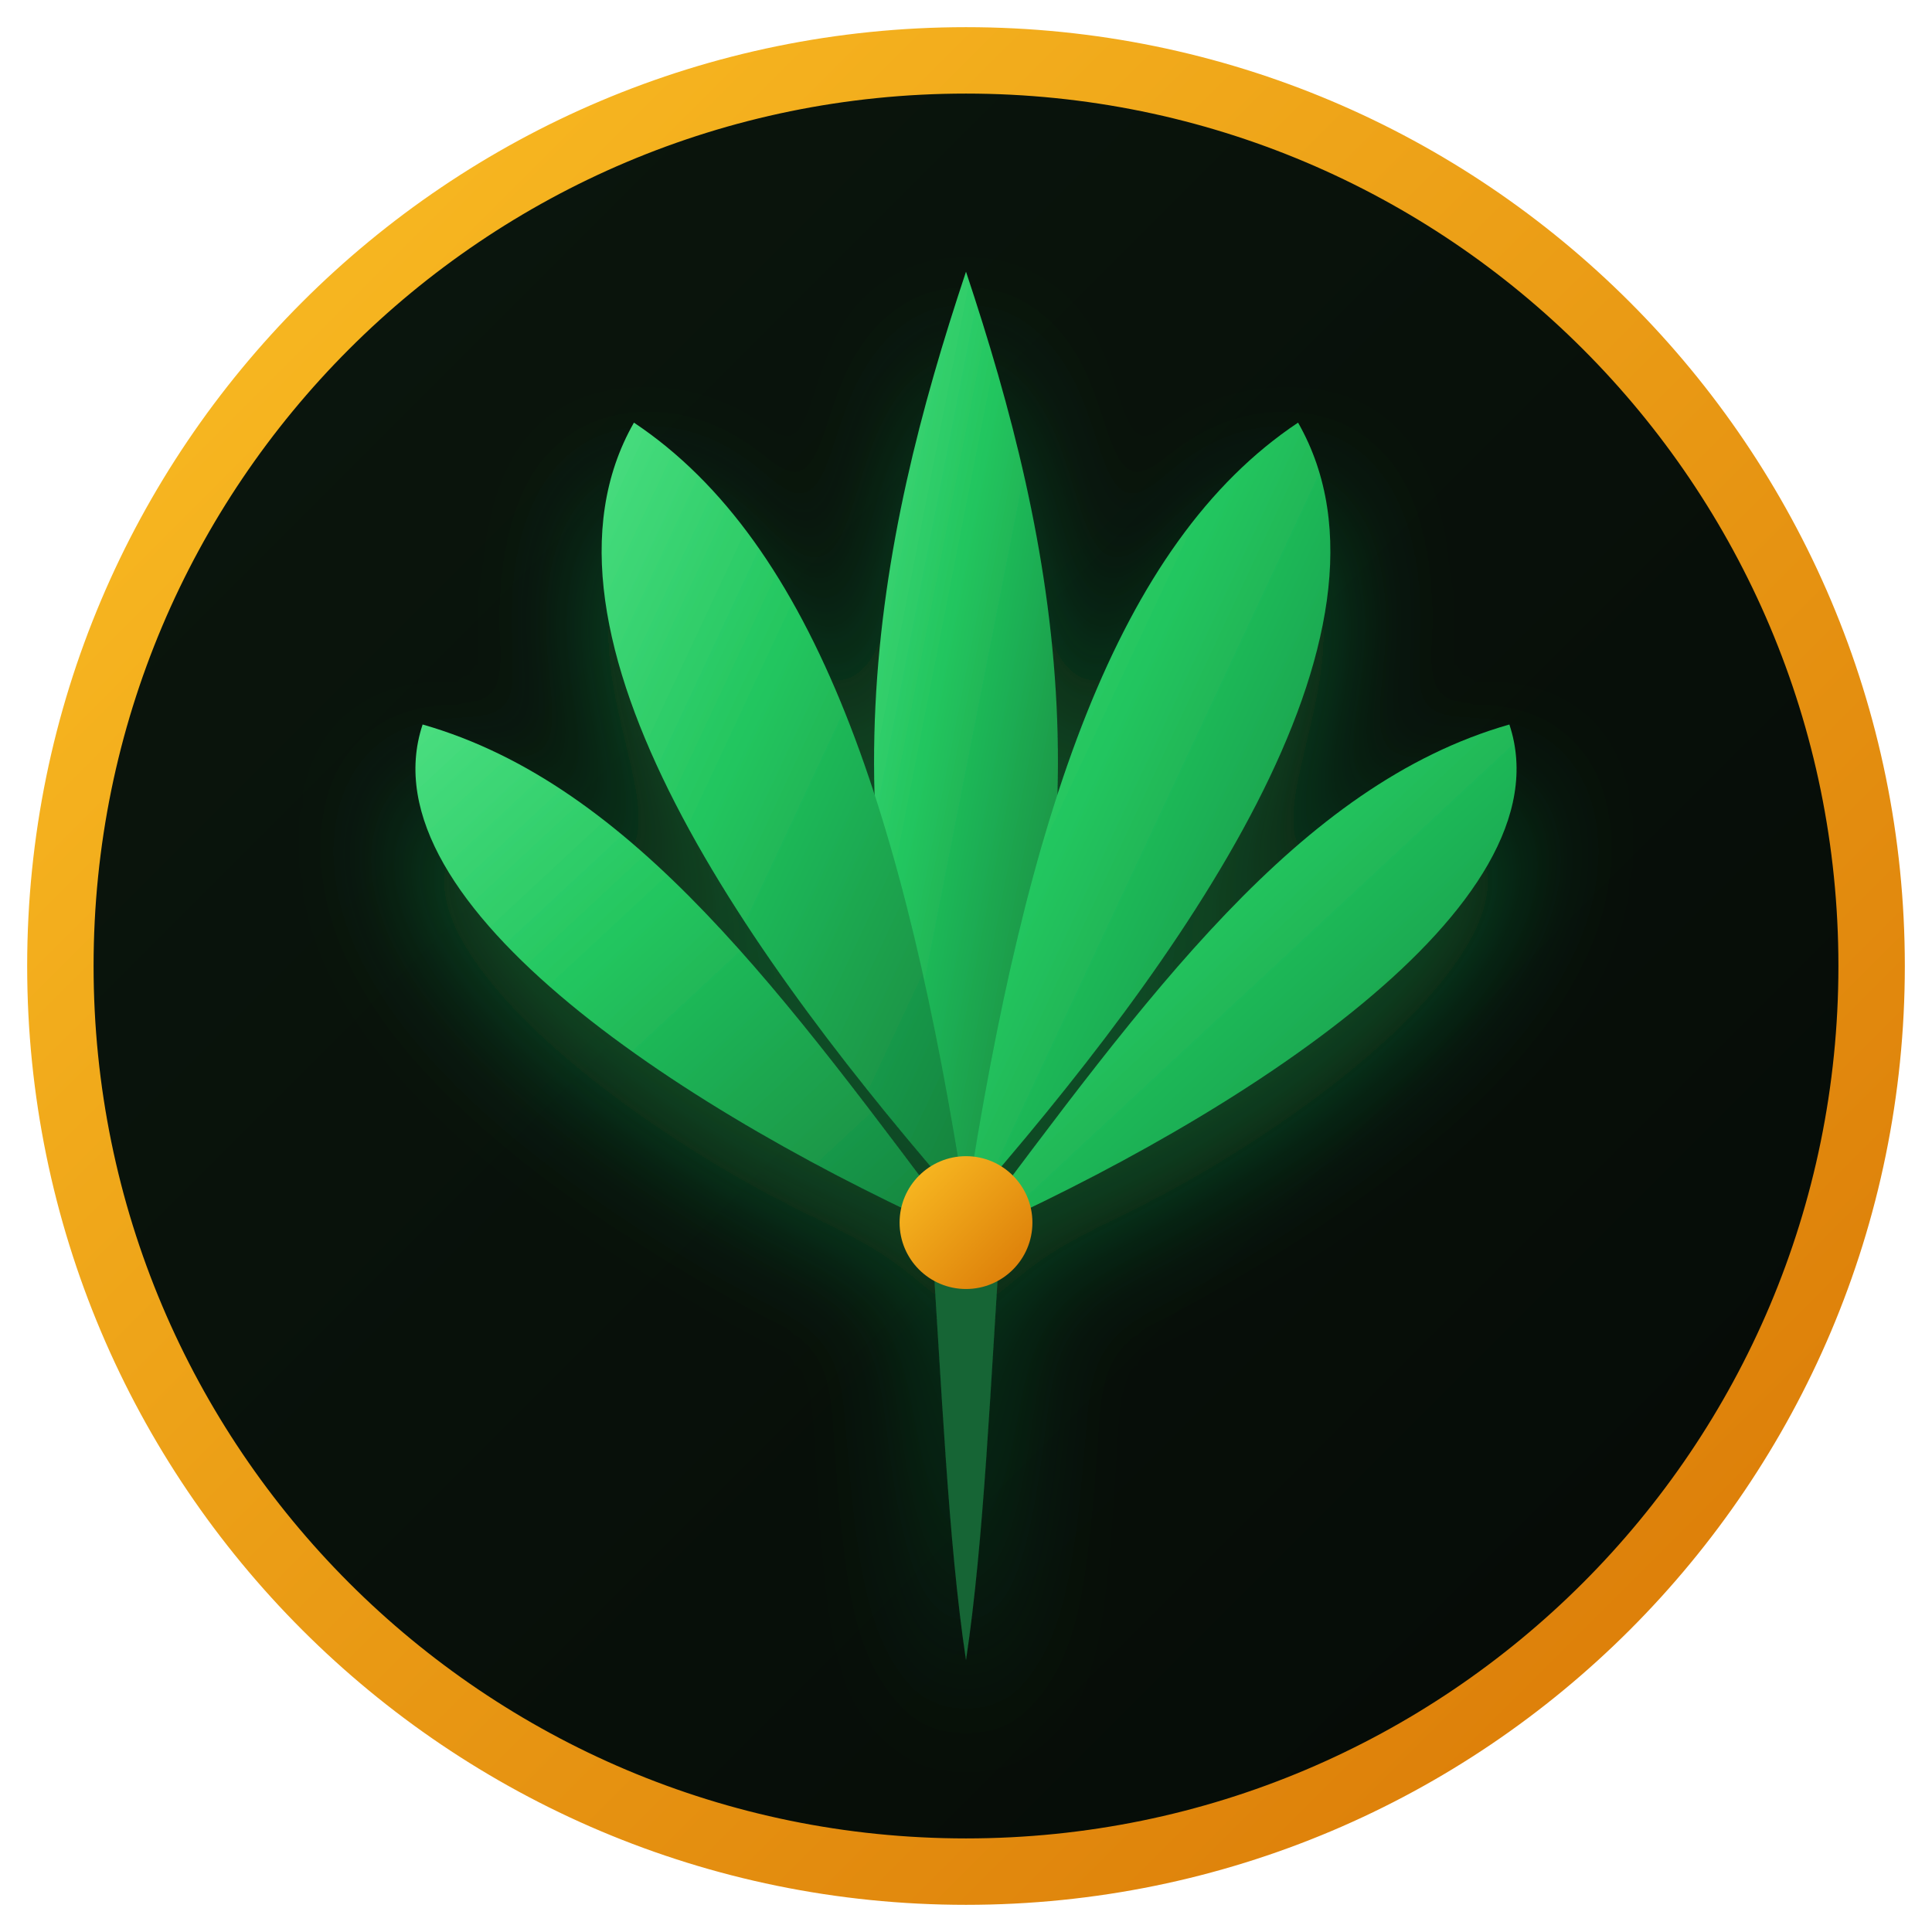
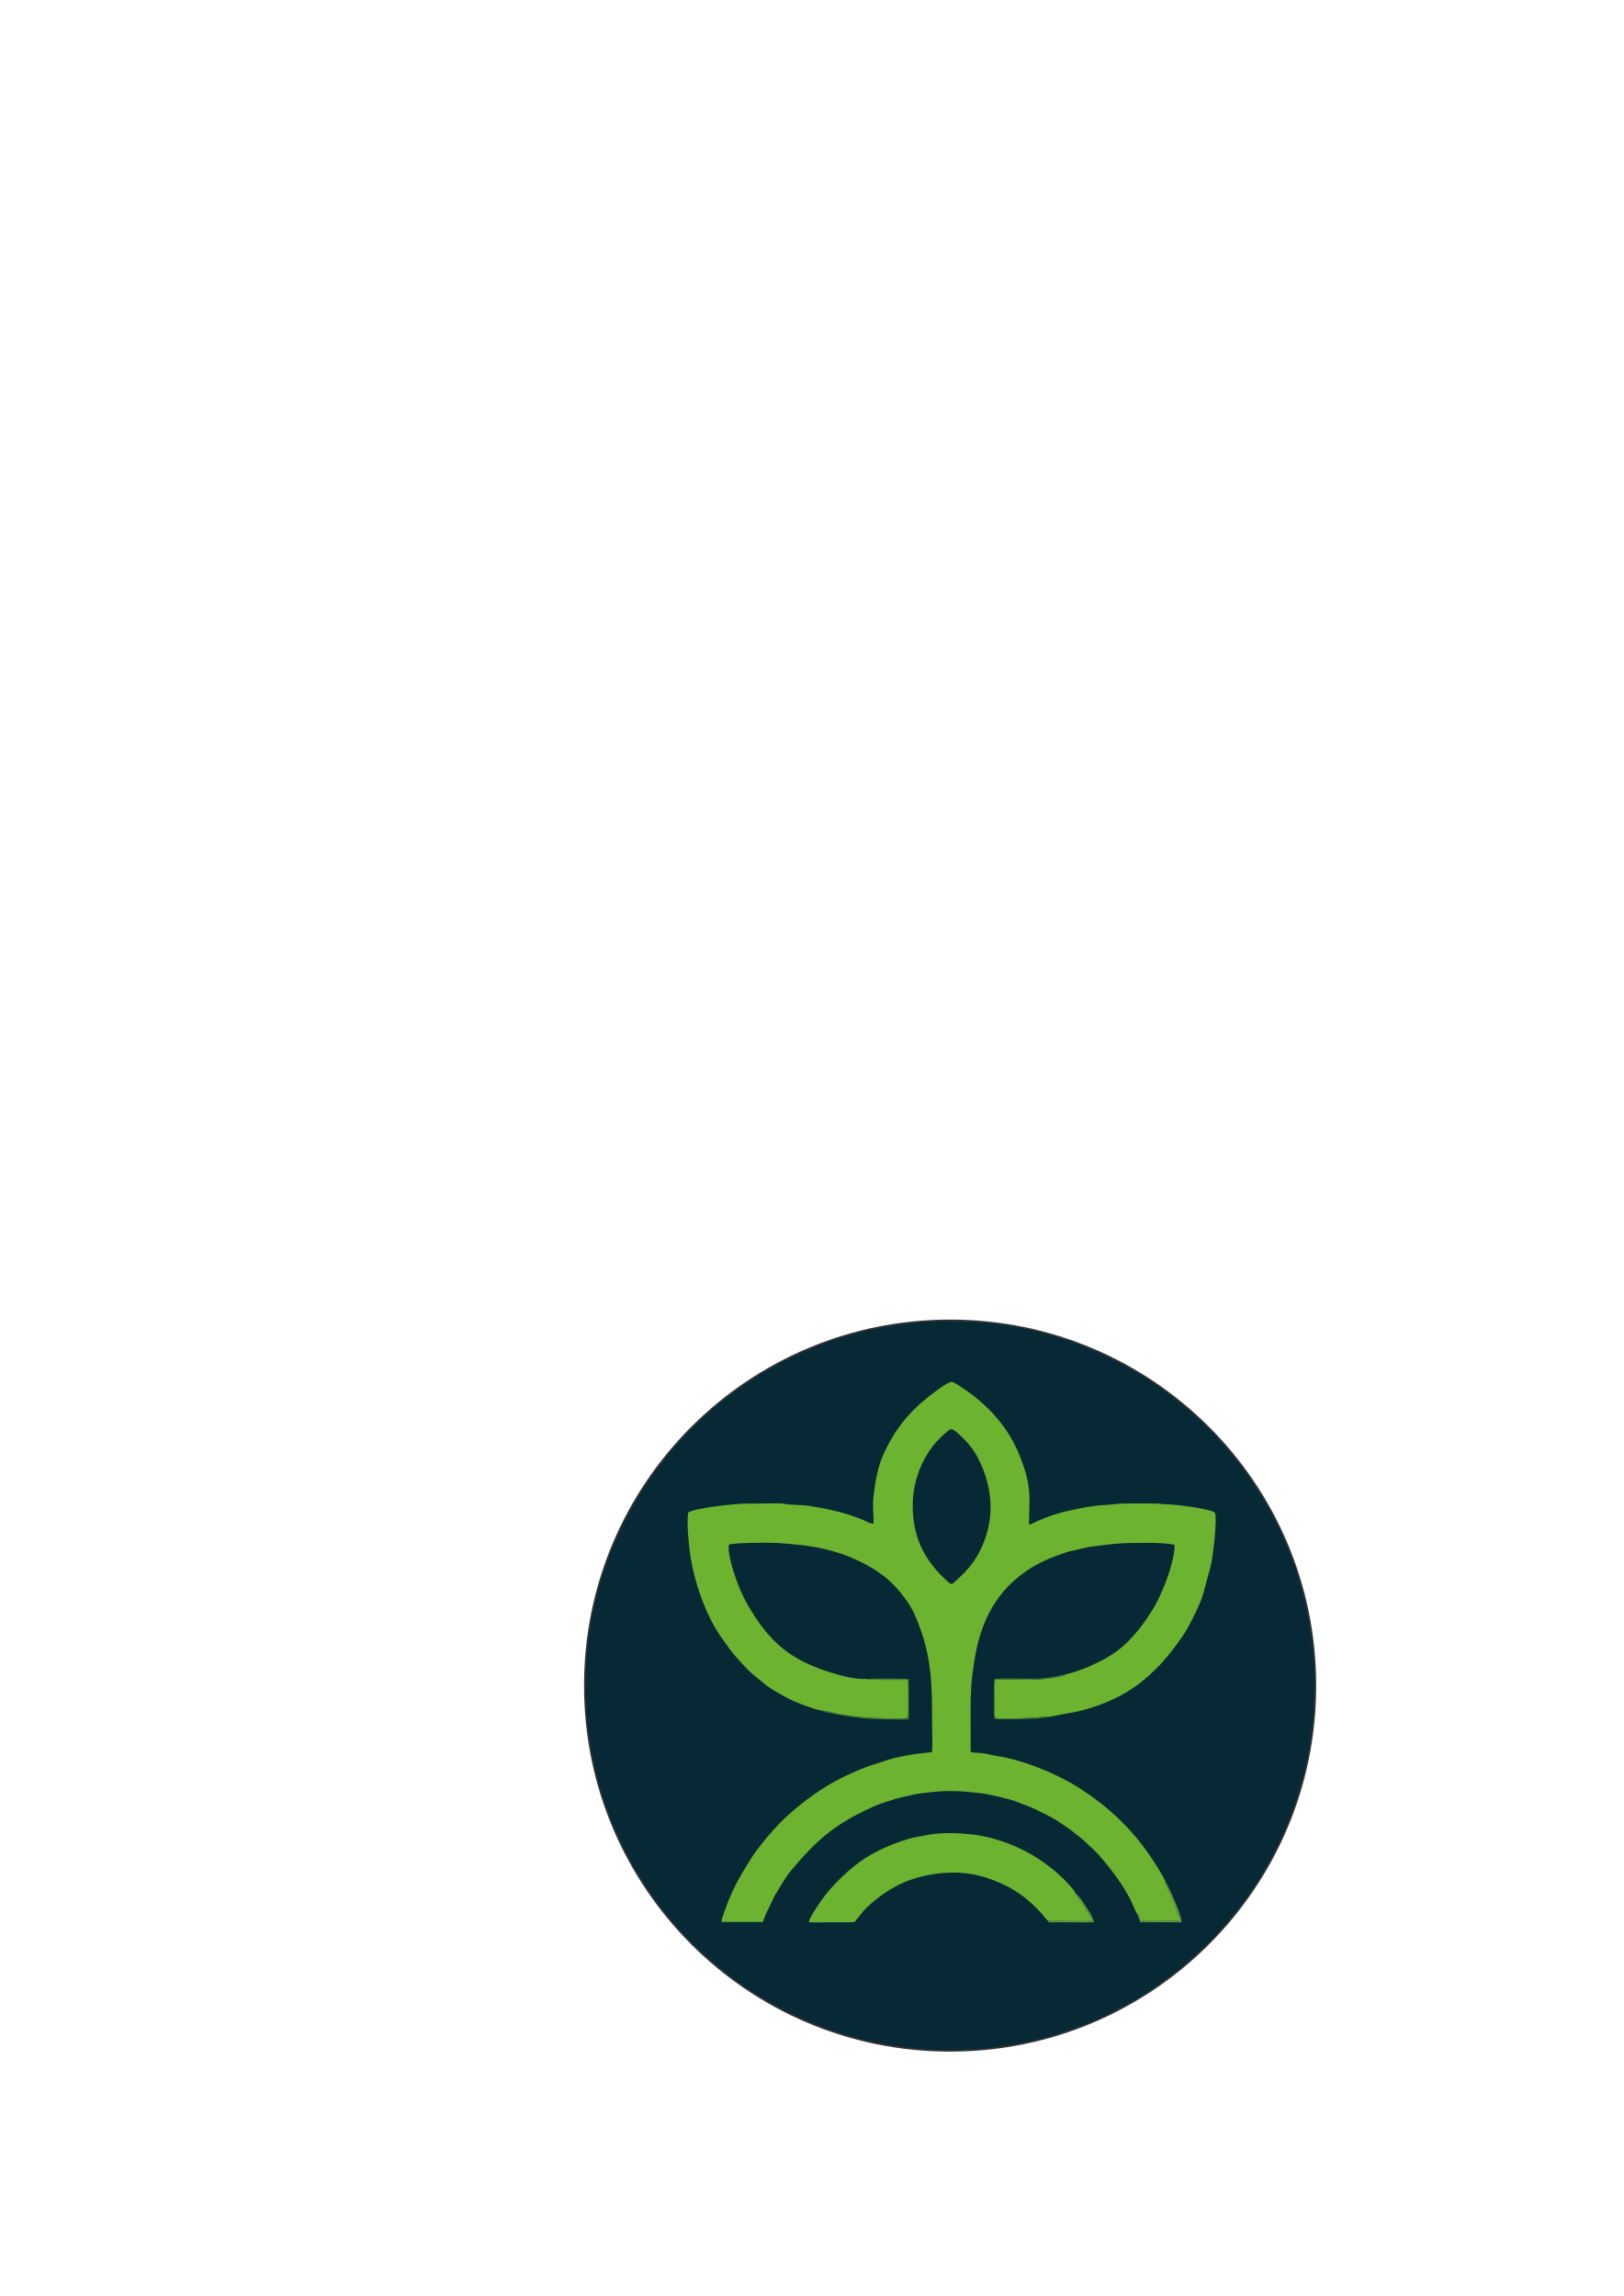
- <svg xmlns="http://www.w3.org/2000/svg" viewBox="0 0 64 64" width="64" height="64">
+ <svg xmlns="http://www.w3.org/2000/svg" xml:space="preserve" width="210mm" height="297mm" version="1.1" style="shape-rendering:geometricPrecision; text-rendering:geometricPrecision; image-rendering:optimizeQuality; fill-rule:evenodd; clip-rule:evenodd" viewBox="0 0 21000 29700">
  <defs>
-     <linearGradient id="bgGrad" x1="0%" y1="0%" x2="100%" y2="100%">
-       <stop offset="0%" stop-color="#0b170e" />
-       <stop offset="100%" stop-color="#050a06" />
-     </linearGradient>
-     <linearGradient id="leafGrad" x1="0%" y1="0%" x2="100%" y2="100%">
-       <stop offset="0%" stop-color="#4ade80" />
-       <stop offset="40%" stop-color="#22c55e" />
-       <stop offset="100%" stop-color="#15803d" />
-     </linearGradient>
-     <linearGradient id="goldGrad" x1="0%" y1="0%" x2="100%" y2="100%">
-       <stop offset="0%" stop-color="#fbbf24" />
-       <stop offset="100%" stop-color="#d97706" />
-     </linearGradient>
-     <filter id="leafShadow" x="-20%" y="-20%" width="140%" height="140%">
-       <feDropShadow dx="0" dy="2" stdDeviation="2" flood-color="#22c55e" flood-opacity="0.35" />
-     </filter>
+     <style type="text/css">
+    
+     .str0 {stroke:#373435;stroke-width:20;stroke-miterlimit:22.926}
+     .fil0 {fill:#072935}
+     .fil2 {fill:#447C3B}
+     .fil3 {fill:#639C44}
+     .fil1 {fill:#6CB330}
+    
+   </style>
  </defs>
-   <circle cx="32" cy="32" r="30" fill="url(#bgGrad)" stroke="url(#goldGrad)" stroke-width="2.2" />
-   <g filter="url(#leafShadow)">
-     <path d="M32 9 C35 18 37 28 32 40 C27 28 29 18 32 9 Z" fill="url(#leafGrad)" />
-     <path d="M32 40 C25 32 17 21 21 14 C27 18 30 27 32 40 Z" fill="url(#leafGrad)" />
-     <path d="M32 40 C39 32 47 21 43 14 C37 18 34 27 32 40 Z" fill="url(#leafGrad)" />
-     <path d="M32 41 C23 37 12 30 14 24 C21 26 26 33 32 41 Z" fill="url(#leafGrad)" />
-     <path d="M32 41 C41 37 52 30 50 24 C43 26 38 33 32 41 Z" fill="url(#leafGrad)" />
-     <path d="M30.8 40 C31.2 46 31.4 51 32 55 C32.6 51 32.8 46 33.2 40 Z" fill="#166534" />
+   <g id="Capa_x0020_1">
+     <circle class="fil0 str0" cx="12288.25" cy="21804.06" r="4724.95" />
+     <g id="_1952457162336">
+       <path class="fil1" d="M10619.55 22125.66c28.63,-3.42 203.16,41.64 255.7,50.03 86.78,13.85 175.98,29.11 269.14,37.29 101.09,8.87 192.28,13.59 296.32,13.63 41.79,0.01 281.53,10.74 297.78,-9.91 14.53,-18.47 9.24,-90.82 9.15,-118.28 -0.13,-42.23 -0.02,-84.47 -0.02,-126.7 -0.01,-83.99 1.66,-164.8 -6.05,-242.5 -27.52,-1.02 -501.97,3.42 -519.27,-3.86 -24.39,-10.27 1.15,4.71 -13.02,-9.21 -186.82,20.39 -537.61,-97.9 -706.39,-169.11 -384.77,-162.34 -598.63,-401.11 -803.17,-735.86 -27.84,-45.57 -51.74,-94.04 -77.84,-143.37 -76.37,-144.33 -216.91,-529.72 -196.13,-685.3 51.03,-28.37 545.17,-29.8 638.28,-22.92 214.41,15.85 398.08,31.88 595.22,76.65 310.34,70.47 668.89,232.27 888.12,454.14 100.06,101.27 219.98,255.81 280.08,390.66 227.83,511.22 228.07,900.45 228.11,1451.77 0,63.82 8.43,286.39 -3.47,332.14 -219.98,20.78 -436.65,52.34 -641.87,123.88 -82.18,28.65 -127.94,38.58 -228.04,76.41 -23.9,9.03 -31.92,13.51 -53.14,22.14 -336.52,136.74 -557.86,277.55 -820.46,492.51 -70.97,58.09 -177.46,152.38 -238.04,218.36 -23.98,26.12 -50.7,54.15 -76.15,82 -72.28,79.06 -212.54,252.74 -270.24,344.71 -135.98,216.74 -219.94,351.86 -317.72,600.42 -18.86,47.96 -73.51,193.24 -76.43,235.97l533.12 0.89c15.48,-28.93 24.74,-61.55 37.2,-92.15l123.45 -256.22c43.69,-73.49 144.42,-241.61 199.12,-306.99 254.05,-303.61 454.12,-511.81 815.69,-710.83 57.31,-31.54 107.41,-55.53 168.3,-85.55 137.15,-67.61 220.89,-92.87 368.07,-138.69 64.44,-20.06 139.98,-32.76 203.91,-49.92 93.68,-25.15 361.32,-52.56 460.12,-53.53 212.75,-2.09 279.67,10.8 475.13,31.09 59.8,6.21 366.87,79.24 410.91,98.16 82.33,35.38 182.22,64.75 270.8,108.57 182.03,90.05 227.78,107.97 406.67,233.24 92.84,65.01 201.47,153.65 278.63,228.1 49.83,48.08 84.55,76.07 127.65,125.26 157.71,179.99 308.54,374.4 418.51,595.16 16.91,33.95 64.34,152.7 81.68,171.22 35.92,1.38 20.67,66.41 56.74,84.42 33.84,12.03 197.4,5.62 248.35,5.5 61.58,-0.14 199.91,-7.54 242.46,-0.79 5.77,-45.14 -14.15,-71.75 -31.31,-110 -14.77,-32.92 -7.79,-24.9 -15.3,-52.09 -13.22,-47.89 -32.95,-84.61 -51.27,-127.2 -4.98,-11.57 -5.88,-19.9 -11.58,-33.18 -9.66,-22.55 -20.31,-36.26 -28.85,-59.88 -9.01,-24.94 -61.48,-105.85 -45.48,-129.34 -27.46,-68 -153.44,-264.45 -193.39,-322.74 -256.05,-373.67 -552.82,-651.54 -941.15,-897.15 -278.2,-175.95 -709.02,-352.2 -1045.32,-402.15 -50.76,-7.54 -134.91,-32.53 -222.92,-39.45 -46.97,-3.7 -78.57,-0.49 -116.7,-16.21l0.48 -666.59c9.89,-129.52 1.27,-161.39 20.3,-314.08 12.47,-100.06 27.31,-200.83 44.21,-290.22 86.91,-459.62 289.68,-804.47 630.5,-1048.63 31.17,-22.33 63.06,-44 98.78,-65.33 143.8,-85.86 310.65,-153.04 469.17,-202.17l274.69 -62.8 301.55 -36.61c62.56,-1.73 94.9,-10.02 158.74,-11.25 158.75,-3.05 491.47,-13.41 638.78,21.27 4.12,102.74 -33.07,234.29 -58.27,321.42 -45.29,156.61 -147.58,399.31 -236.74,535.67 -55.47,84.84 -95.69,148.94 -158.68,227.73 -208.76,261.16 -365.44,361.9 -663.93,495.42 -45.7,20.44 -253.17,94.85 -286.51,93.47 -10.29,13.33 -2.39,6.42 -19.39,15.47 -1.39,0.74 -23.77,7.34 -23.8,7.35 -17.19,4.04 -37.92,8.03 -53.18,11.21 -354.2,73.86 -630.18,14.54 -822.09,41.36 -5.59,54.13 -8.12,466.99 3.7,493.56 98.71,9.11 253.15,3.24 355.83,0.91 72.7,-1.64 312.14,-22.06 339.66,-17.74l370.49 -69.38c333.04,-79.1 649.57,-220.01 906.16,-451.71 53.64,-48.43 112.25,-102.44 152.41,-145.02 123.5,-130.92 300.33,-360.56 382.58,-517 62.8,-119.43 146.88,-283 185.21,-416.91l95.62 -354.47c29.64,-124.16 89.8,-639.99 50.92,-688.36 -54.36,-46.51 -483.71,-103.08 -595,-105.18 -91.05,-1.71 -111.6,-10.9 -158.32,-11 -136.53,-0.3 -412.38,-6.74 -520.37,5.86 -106.97,12.5 -211.23,13.92 -320.61,30.17 -98.73,14.67 -195.94,36.31 -291.83,55.67 -120.14,24.24 -281.85,80.3 -391.59,127.93 -26.63,11.56 -96.78,50.23 -122.73,54.07 -4.91,-229.87 32.74,-394.04 -40.81,-656.54 -127.37,-454.54 -362.5,-779.29 -733.75,-1052.72 -37.94,-27.94 -190.24,-133.59 -222.35,-138.49 -61.75,-9.43 -368.57,240.8 -421.53,290.21 -210.25,196.18 -329.34,361.8 -452.28,618.28 -87.39,182.31 -117.89,370.59 -141.72,572.95 -13.99,118.72 0.74,231.7 1.52,352.73 -57.95,-1.85 -89.14,-28.39 -133.37,-47.1 -112.48,-47.57 -276.76,-100.71 -395.63,-124.6 -49.77,-10 -86.69,-20.57 -139.85,-30.11 -46.19,-8.28 -97.72,-15.14 -145.13,-25.06 -47.52,-9.94 -109.41,-9.79 -159.54,-14.45 -42.56,-3.95 -126.81,-4.76 -164.78,-12.71 -72.12,-15.11 -248.97,-6.22 -335.65,-6.31 -56.99,-0.05 -114.12,-0.17 -171.1,0.38 -154.79,1.51 -659.98,56.34 -753.35,114.95 -19.96,129.91 4.4,384.9 21.04,511.32 51.8,393.41 219.27,862.36 447.56,1160.42 41.58,54.3 54.98,83.25 113.33,153.13 62.47,74.82 185.14,213.6 259,273.08l150.22 122.5c75.49,63.18 162.91,107.15 244.83,154.48 87.33,50.47 184.08,90.04 275.54,123.48 41.5,15.18 170.99,61.85 207.37,62.85z" />
+       <path class="fil1" d="M13553.45 24845.7c69.12,-7 488.5,16.31 566.26,0.29 4.79,-42.74 -73.91,-130.75 -78.6,-139.06 -13.46,-23.88 2.74,-22.99 -25.24,-52.17 -0.89,-0.92 -2.37,-2.06 -3.24,-2.98 -0.85,-0.91 -2.25,-2.14 -3.06,-3.07 -15.72,-17.99 -9.76,-20.35 -19.04,-37.95 -9.04,-17.14 -23.64,-27.56 -34.75,-41.24 -15.63,-19.26 -9.38,-25.63 -29.13,-47.31 -19.57,-21.49 -25.42,-21.63 -29.44,-52.25 -1.36,-17.16 -17.03,-28.66 -31.61,-44.73 -15.29,-16.83 -24.08,-30.58 -37.49,-45.23 -185.71,-202.71 -426.77,-377.02 -682.38,-489.9 -147.88,-65.31 -329.56,-126.09 -512.47,-152.56 -175.13,-25.34 -452.03,-40.43 -626.94,-3.04 -87.61,18.72 -167.92,24.57 -271.97,57.37 -438.27,138.2 -700.92,310.74 -1014.47,664.78 -50.96,57.55 -257.16,341.3 -258.35,407.18 79.27,7.4 187.29,1.58 269.59,1.47 90.84,-0.12 181.92,-0.29 272.75,0.34 62.01,0.43 54.31,-11.45 83.78,-47.7 78.76,-96.84 95.2,-122.99 199.32,-212.24 91.43,-78.39 206.22,-157.98 325.66,-219.24 265.72,-136.28 631.78,-192.03 922.47,-149.14 264.21,38.98 557.71,170.2 751.14,336.24 85.44,73.34 166.3,149.84 235.79,239.49 8.42,10.86 18.5,28.21 31.42,32.65z" />
+       <path class="fil0" d="M11804.24 19469.38c-0.78,391.66 134.66,681.68 394.3,933.81 112.62,109.36 102.76,100.9 160.91,48.38 122.49,-110.62 220.97,-214 300.92,-364.54 212.07,-399.3 193.61,-821.2 -8.66,-1220.77 -63.43,-125.3 -146.65,-219.39 -242.72,-307.98 -20.44,-18.85 -81.6,-76.01 -110.84,-69.79 -40.41,8.61 -164.99,136.45 -196.37,172.14 -64.12,72.93 -103.39,137.86 -148.42,218.77 -85.32,153.29 -148.7,377.21 -149.12,589.98z" />
+       <path class="fil2" d="M10619.55 22125.66c10.57,11.21 30.52,14.69 56,20.62 236.64,55.04 522.63,94.69 765.16,95.09 93.51,0.15 223.14,7.41 312.4,-1.49l2.77 -518.8c-36.79,-12.54 -479.63,-8.33 -546.6,-4.93 14.17,13.92 -11.37,-1.06 13.02,9.21 17.3,7.28 491.75,2.84 519.27,3.86 7.71,77.7 6.04,158.51 6.05,242.5 0,42.23 -0.11,84.47 0.02,126.7 0.09,27.46 5.38,99.81 -9.15,118.28 -16.25,20.65 -255.99,9.92 -297.78,9.91 -104.04,-0.04 -195.23,-4.76 -296.32,-13.63 -93.16,-8.18 -182.36,-23.44 -269.14,-37.29 -52.54,-8.39 -227.07,-53.45 -255.7,-50.03z" />
+       <path class="fil2" d="M13567.04 22208.32c-27.52,-4.32 -266.96,16.1 -339.66,17.74 -102.68,2.33 -257.12,8.2 -355.83,-0.91 -11.82,-26.57 -9.29,-439.43 -3.7,-493.56 191.91,-26.82 467.89,32.5 822.09,-41.36 15.26,-3.18 35.99,-7.17 53.18,-11.21 0.03,-0.01 22.41,-6.61 23.8,-7.35 17,-9.05 9.1,-2.14 19.39,-15.47 -139.71,34.88 -282.04,58.02 -438.55,58.19 -67.71,0.08 -456.01,-8.46 -486.46,3.93 -12.58,26.73 -13.2,491.2 -1.36,512.58 18.78,21.61 504.4,4.55 538.43,-0.17l127.63 -12.89c6.04,-0.74 18.86,-1.62 23.66,-2.65 15.76,-3.39 9.04,0.53 17.38,-6.87z" />
+       <path class="fil3" d="M14708.96 24759.16l38.18 104.91 532.68 1.76c13.66,-71.33 -169.68,-471.68 -207.1,-529.23 -16,23.49 36.47,104.4 45.48,129.34 8.54,23.62 19.19,37.33 28.85,59.88 5.7,13.28 6.6,21.61 11.58,33.18 18.32,42.59 38.05,79.31 51.27,127.2 7.51,27.19 0.53,19.17 15.3,52.09 17.16,38.25 37.08,64.86 31.31,110 -42.55,-6.75 -180.88,0.65 -242.46,0.79 -50.95,0.12 -214.51,6.53 -248.35,-5.5 -36.07,-18.01 -20.82,-83.04 -56.74,-84.42z" />
+       <path class="fil3" d="M13553.45 24845.7c8.54,18.24 -0.63,21.83 60.2,20.65 173.9,-3.36 358.13,3.54 532.12,-0.76 8.22,-54.14 -134.63,-251.34 -169.51,-304.74l-79.05 -90.89c4.02,30.62 9.87,30.76 29.44,52.25 19.75,21.68 13.5,28.05 29.13,47.31 11.11,13.68 25.71,24.1 34.75,41.24 9.28,17.6 3.32,19.96 19.04,37.95 0.81,0.93 2.21,2.16 3.06,3.07 0.87,0.92 2.35,2.06 3.24,2.98 27.98,29.18 11.78,28.29 25.24,52.17 4.69,8.31 83.39,96.32 78.6,139.06 -77.76,16.02 -497.14,-7.29 -566.26,-0.29z" />
+     </g>
  </g>
-   <circle cx="32" cy="40.5" r="2.2" fill="url(#goldGrad)" />
</svg>
